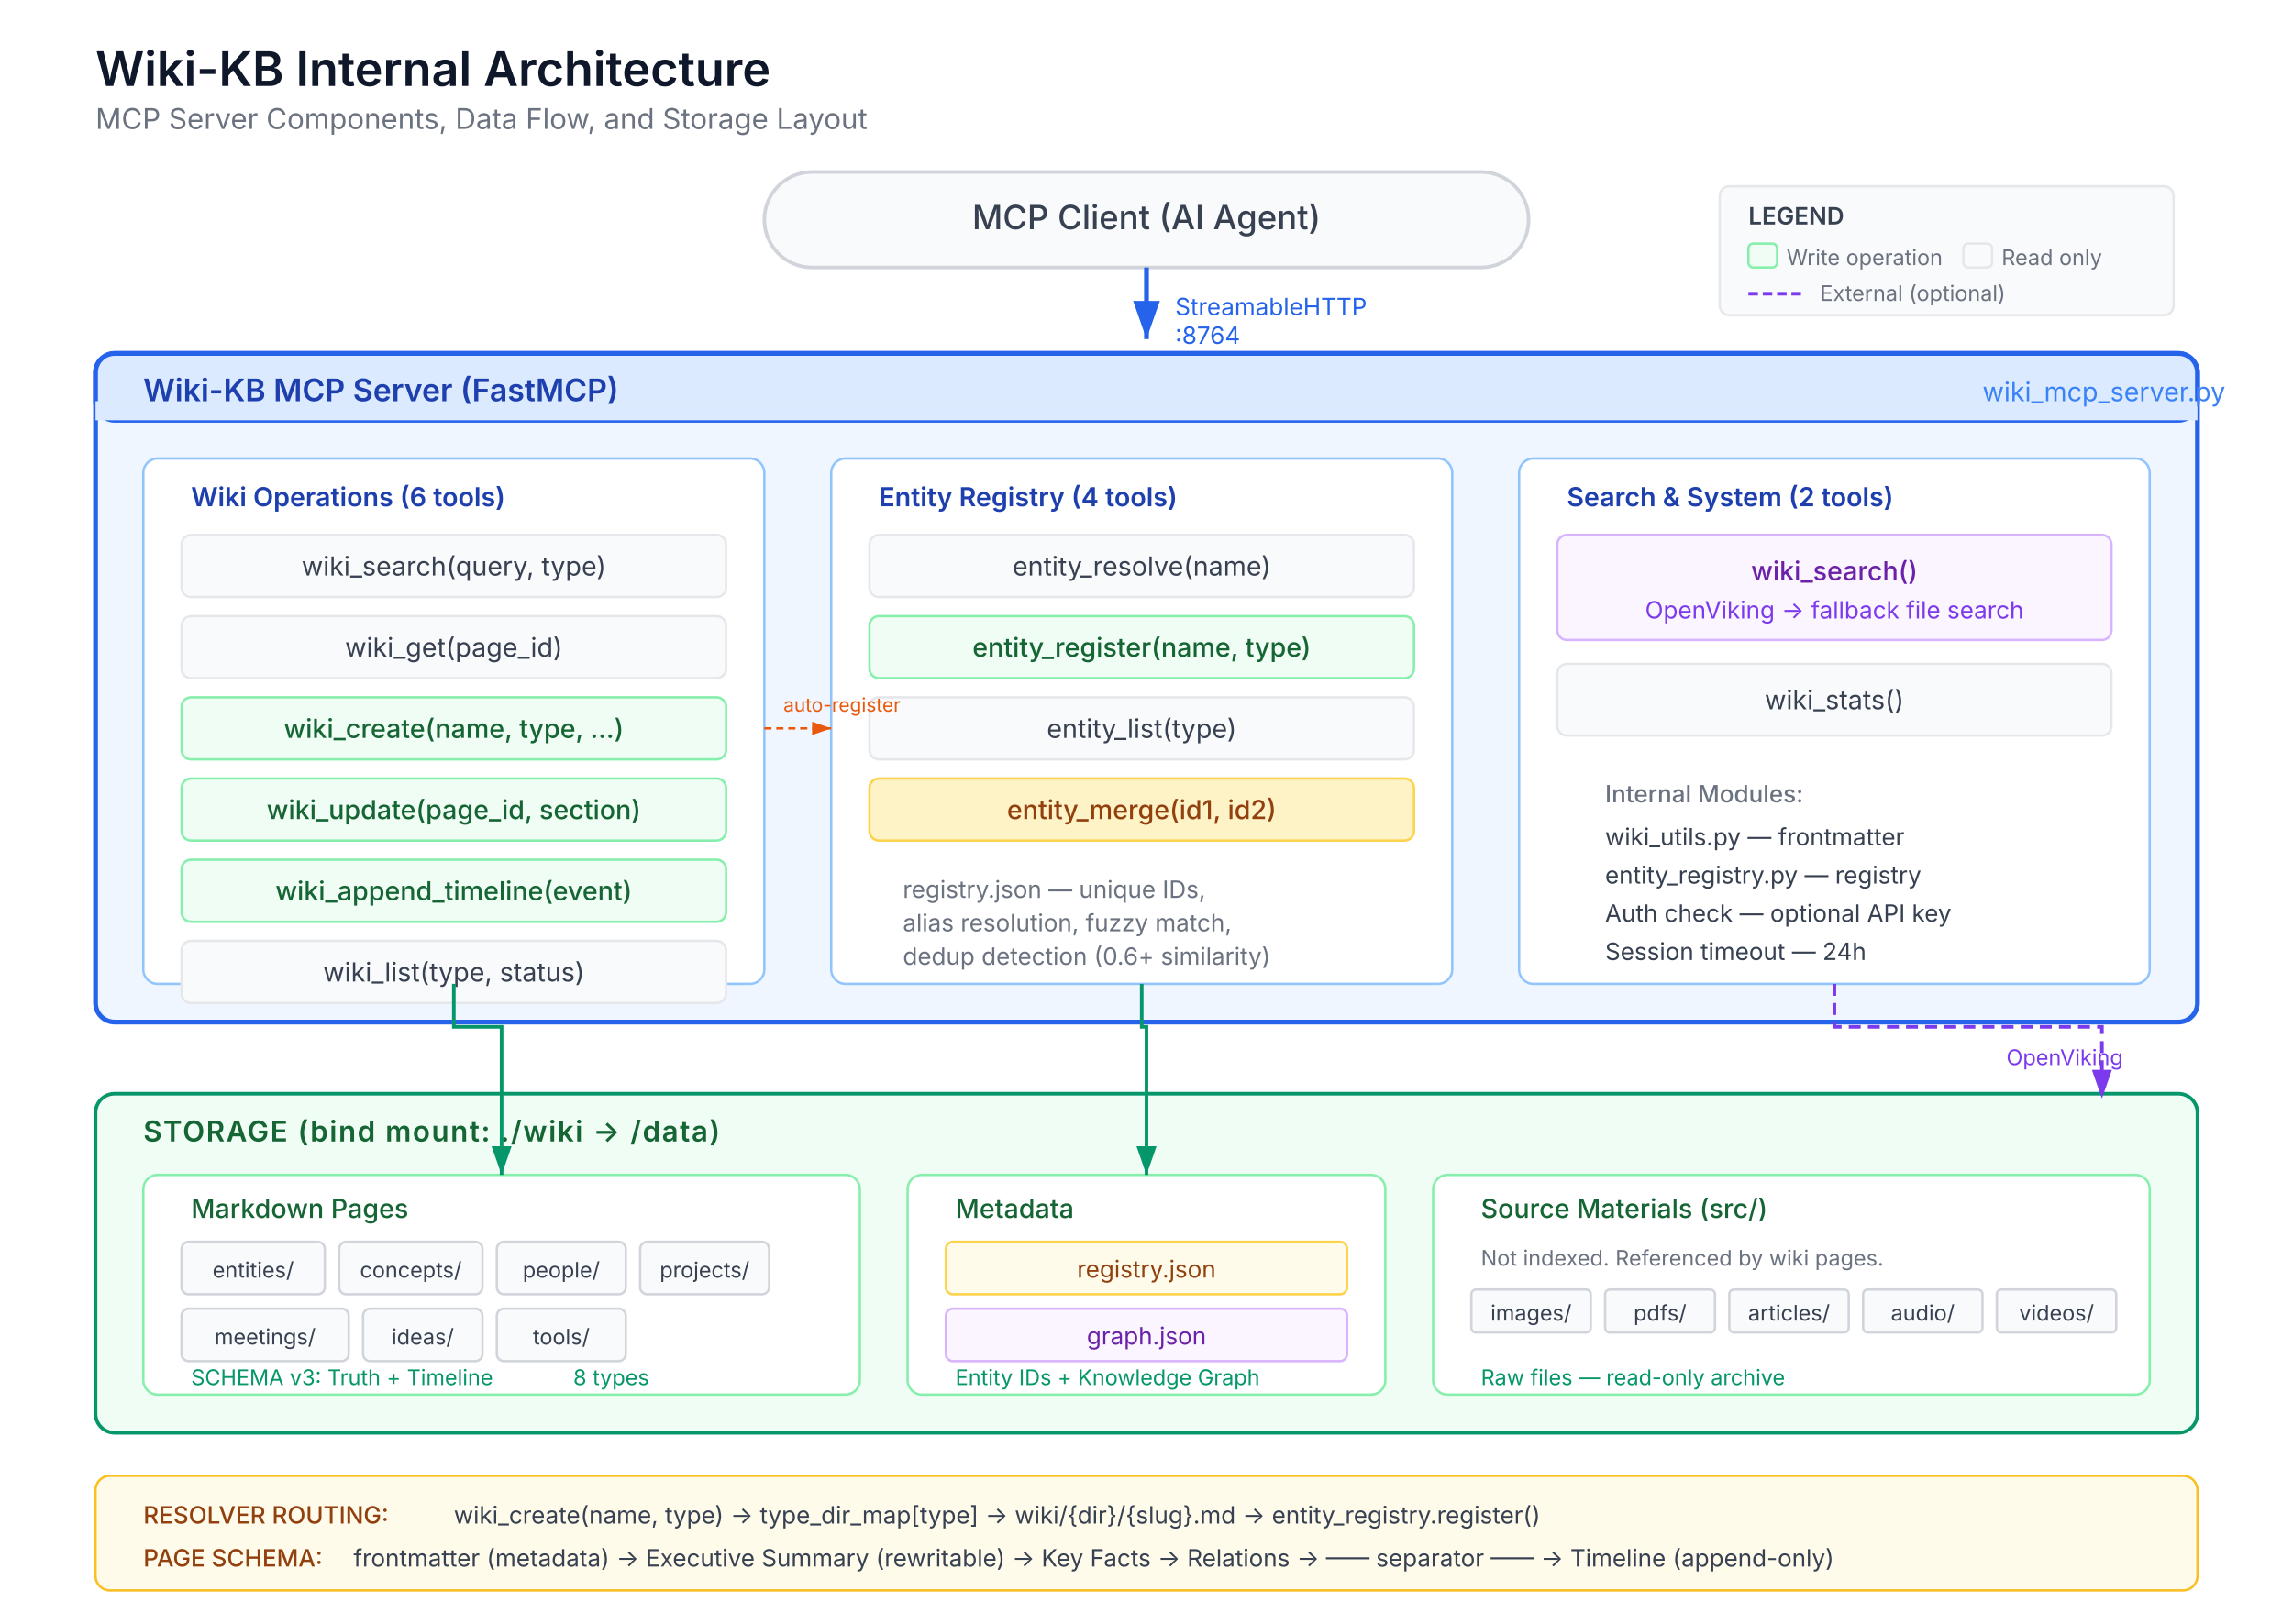
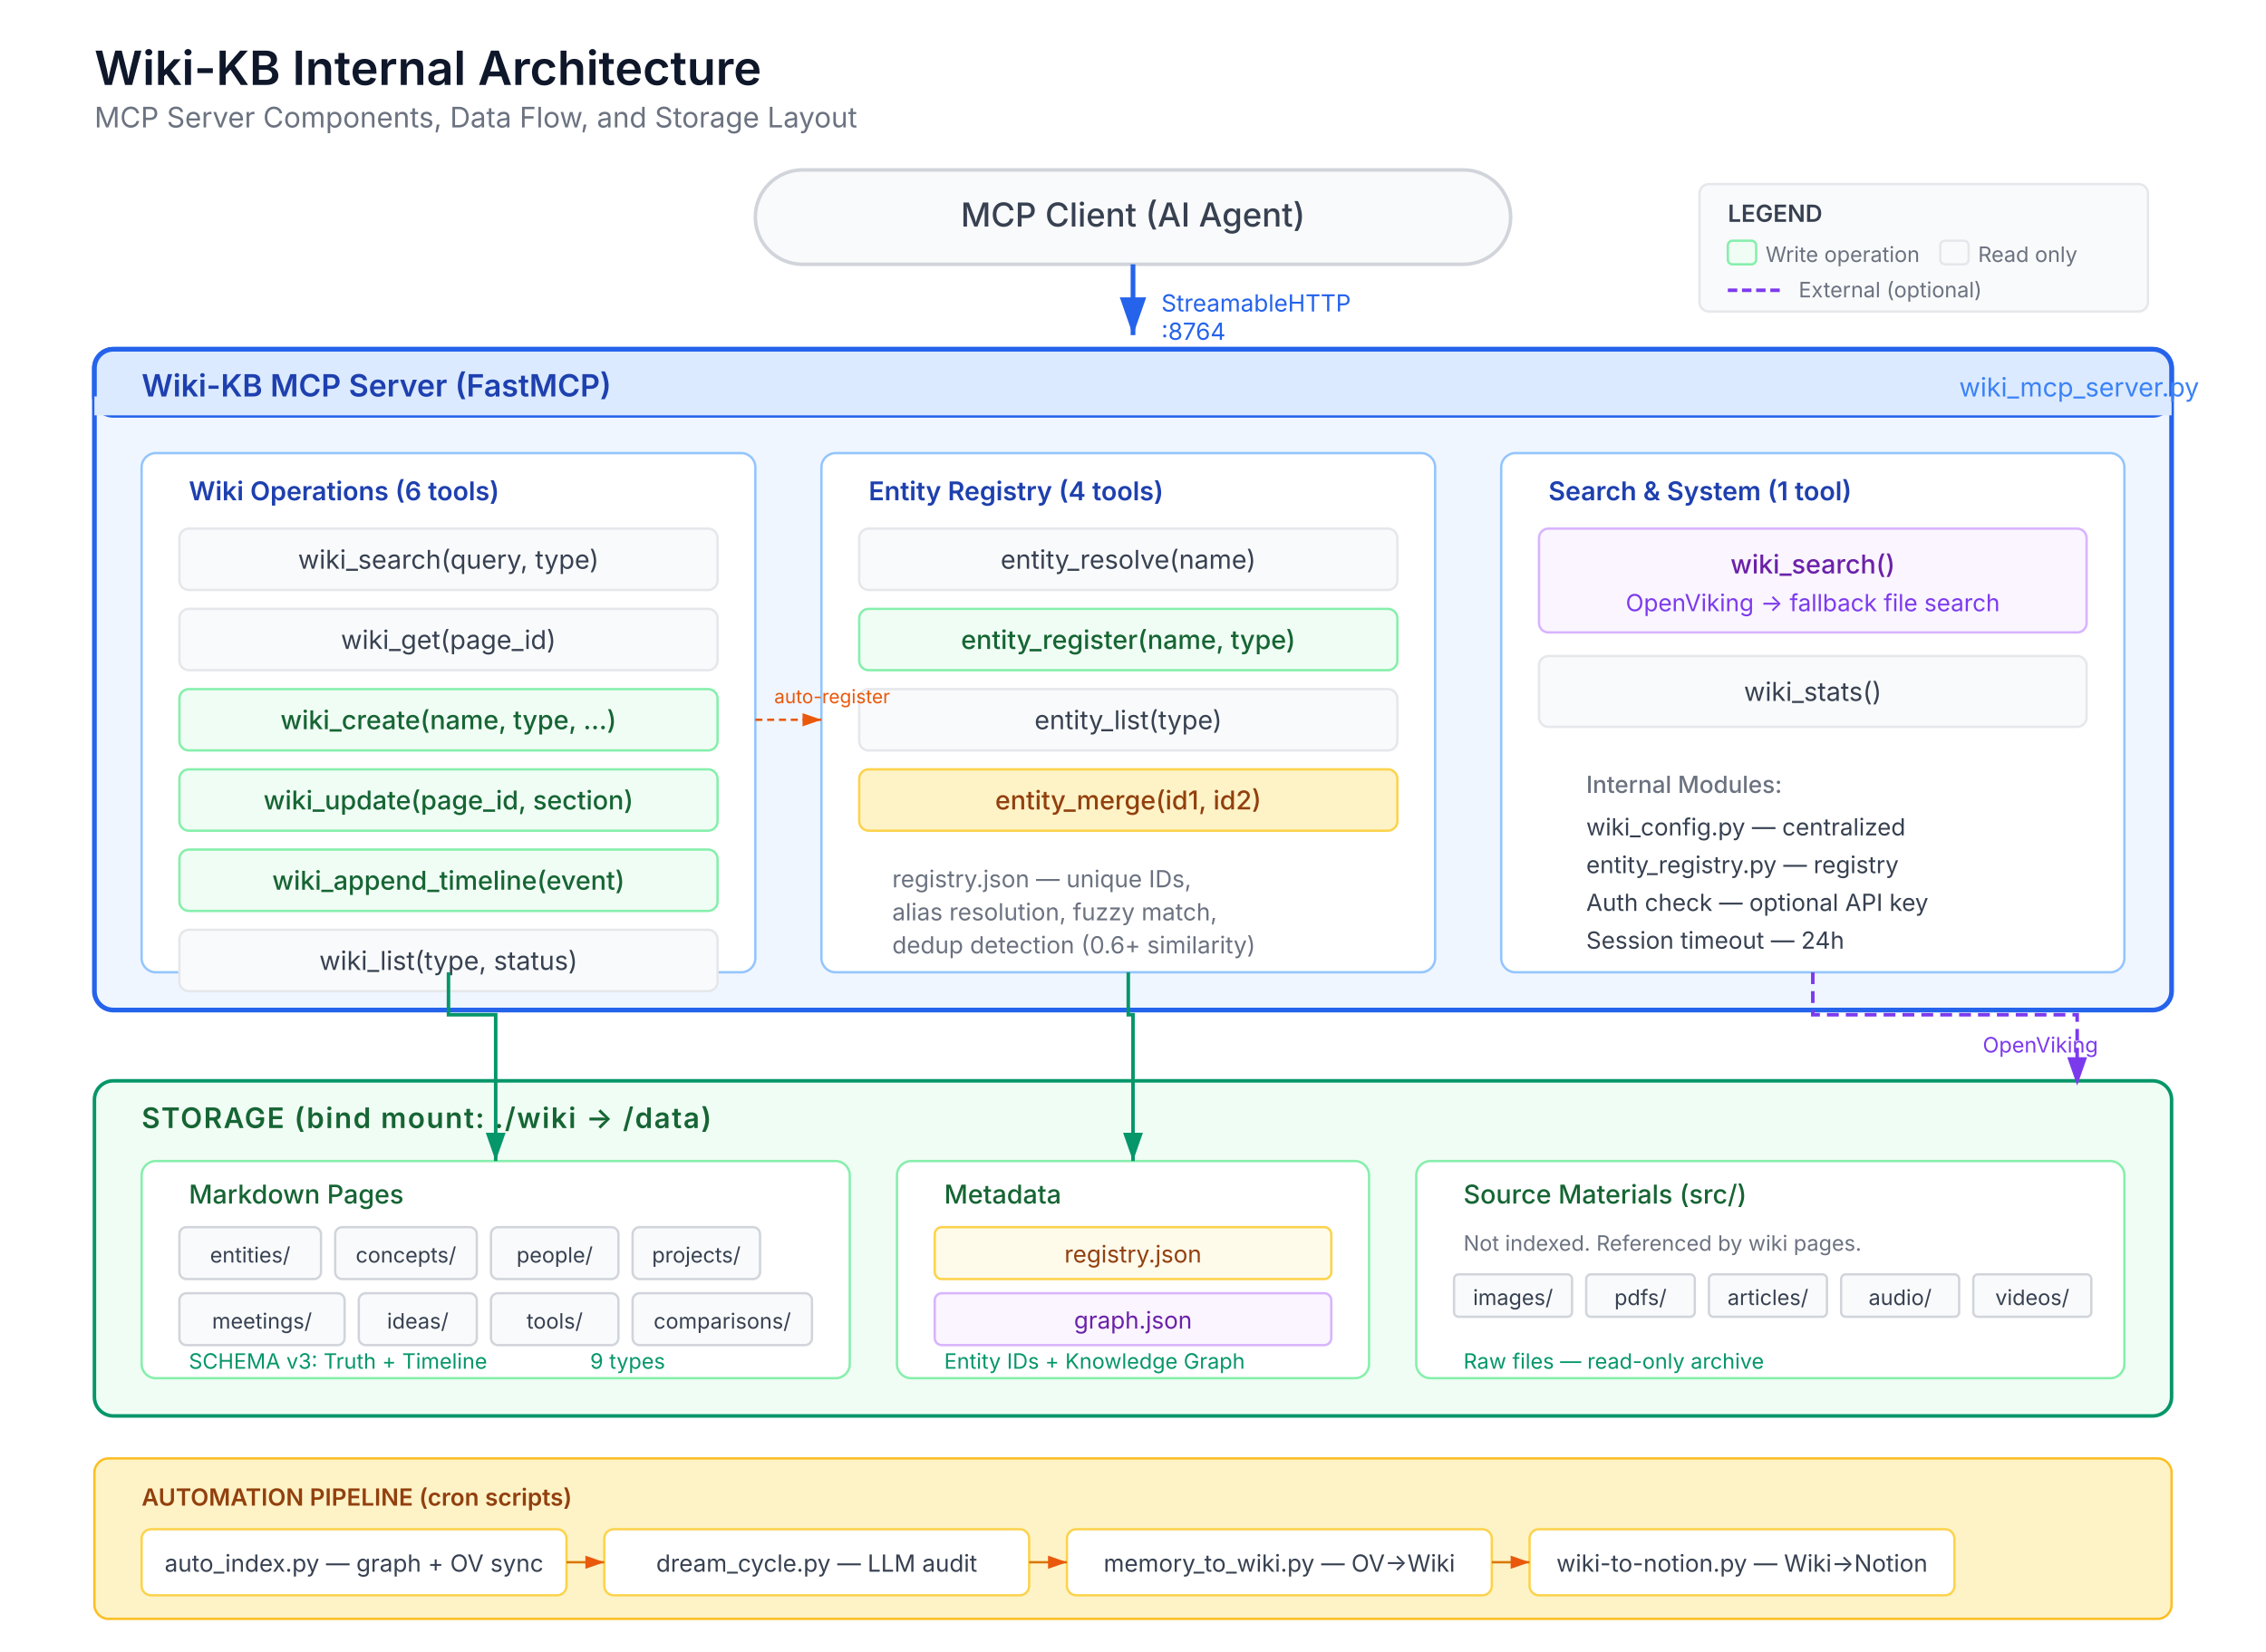
- <svg xmlns="http://www.w3.org/2000/svg" viewBox="0 0 960 680" width="960" height="680" font-family="system-ui,-apple-system,'PingFang SC','Microsoft YaHei',sans-serif">
+ <svg xmlns="http://www.w3.org/2000/svg" viewBox="0 0 960 700" width="960" height="700" font-family="system-ui,-apple-system,'PingFang SC','Microsoft YaHei',sans-serif">
  <defs>
    <marker id="a-blue" viewBox="0 0 10 7" refX="10" refY="3.5" markerWidth="8" markerHeight="6" orient="auto-start-reverse">
      <path d="M0,0 L10,3.5 L0,7 Z" fill="#2563eb" />
    </marker>
    <marker id="a-green" viewBox="0 0 10 7" refX="10" refY="3.5" markerWidth="8" markerHeight="6" orient="auto-start-reverse">
      <path d="M0,0 L10,3.5 L0,7 Z" fill="#059669" />
    </marker>
    <marker id="a-orange" viewBox="0 0 10 7" refX="10" refY="3.5" markerWidth="8" markerHeight="6" orient="auto-start-reverse">
      <path d="M0,0 L10,3.5 L0,7 Z" fill="#ea580c" />
    </marker>
    <marker id="a-purple" viewBox="0 0 10 7" refX="10" refY="3.5" markerWidth="8" markerHeight="6" orient="auto-start-reverse">
      <path d="M0,0 L10,3.5 L0,7 Z" fill="#7c3aed" />
    </marker>
-     <marker id="a-gray" viewBox="0 0 10 7" refX="10" refY="3.5" markerWidth="8" markerHeight="6" orient="auto-start-reverse">
-       <path d="M0,0 L10,3.5 L0,7 Z" fill="#6b7280" />
-     </marker>
  </defs>
-   <rect width="960" height="680" fill="#ffffff" />
+   <rect width="960" height="700" fill="#ffffff" />
  <text x="40" y="36" font-size="20" font-weight="600" fill="#0f172a">Wiki-KB Internal Architecture</text>
  <text x="40" y="54" font-size="12" fill="#6b7280">MCP Server Components, Data Flow, and Storage Layout</text>
  <rect x="320" y="72" width="320" height="40" rx="20" fill="#f9fafb" stroke="#d1d5db" stroke-width="1.5" />
  <text x="480" y="96" text-anchor="middle" font-size="14" fill="#374151" font-weight="500">MCP Client (AI Agent)</text>
  <line x1="480" y1="112" x2="480" y2="142" stroke="#2563eb" stroke-width="2" marker-end="url(#a-blue)" />
  <text x="492" y="132" font-size="10" fill="#2563eb">StreamableHTTP</text>
  <text x="492" y="144" font-size="10" fill="#2563eb">:8764</text>
  <rect x="40" y="148" width="880" height="280" rx="8" fill="#eff6ff" stroke="#2563eb" stroke-width="2" />
  <rect x="40" y="148" width="880" height="28" rx="8" fill="#dbeafe" stroke="#2563eb" stroke-width="2" />
  <rect x="40" y="168" width="880" height="8" fill="#dbeafe" />
  <text x="60" y="168" font-size="13" fill="#1e40af" font-weight="600">Wiki-KB MCP Server (FastMCP)</text>
  <text x="830" y="168" font-size="11" fill="#3b82f6">wiki_mcp_server.py</text>
  <g id="tools-wiki">
    <rect x="60" y="192" width="260" height="220" rx="6" fill="#ffffff" stroke="#93c5fd" stroke-width="1" />
    <text x="80" y="212" font-size="11" font-weight="600" fill="#1e40af">Wiki Operations (6 tools)</text>
    <rect x="76" y="224" width="228" height="26" rx="4" fill="#f9fafb" stroke="#e5e7eb" stroke-width="1" />
    <text x="190" y="241" text-anchor="middle" font-size="11" fill="#374151">wiki_search(query, type)</text>
    <rect x="76" y="258" width="228" height="26" rx="4" fill="#f9fafb" stroke="#e5e7eb" stroke-width="1" />
    <text x="190" y="275" text-anchor="middle" font-size="11" fill="#374151">wiki_get(page_id)</text>
    <rect x="76" y="292" width="228" height="26" rx="4" fill="#f0fdf4" stroke="#86efac" stroke-width="1" />
    <text x="190" y="309" text-anchor="middle" font-size="11" fill="#166534" font-weight="500">wiki_create(name, type, ...)</text>
    <rect x="76" y="326" width="228" height="26" rx="4" fill="#f0fdf4" stroke="#86efac" stroke-width="1" />
    <text x="190" y="343" text-anchor="middle" font-size="11" fill="#166534" font-weight="500">wiki_update(page_id, section)</text>
    <rect x="76" y="360" width="228" height="26" rx="4" fill="#f0fdf4" stroke="#86efac" stroke-width="1" />
    <text x="190" y="377" text-anchor="middle" font-size="11" fill="#166534" font-weight="500">wiki_append_timeline(event)</text>
    <rect x="76" y="394" width="228" height="26" rx="4" fill="#f9fafb" stroke="#e5e7eb" stroke-width="1" />
    <text x="190" y="411" text-anchor="middle" font-size="11" fill="#374151">wiki_list(type, status)</text>
  </g>
  <g id="tools-entity">
    <rect x="348" y="192" width="260" height="220" rx="6" fill="#ffffff" stroke="#93c5fd" stroke-width="1" />
    <text x="368" y="212" font-size="11" font-weight="600" fill="#1e40af">Entity Registry (4 tools)</text>
    <rect x="364" y="224" width="228" height="26" rx="4" fill="#f9fafb" stroke="#e5e7eb" stroke-width="1" />
    <text x="478" y="241" text-anchor="middle" font-size="11" fill="#374151">entity_resolve(name)</text>
    <rect x="364" y="258" width="228" height="26" rx="4" fill="#f0fdf4" stroke="#86efac" stroke-width="1" />
    <text x="478" y="275" text-anchor="middle" font-size="11" fill="#166534" font-weight="500">entity_register(name, type)</text>
    <rect x="364" y="292" width="228" height="26" rx="4" fill="#f9fafb" stroke="#e5e7eb" stroke-width="1" />
    <text x="478" y="309" text-anchor="middle" font-size="11" fill="#374151">entity_list(type)</text>
    <rect x="364" y="326" width="228" height="26" rx="4" fill="#fef3c7" stroke="#fcd34d" stroke-width="1" />
    <text x="478" y="343" text-anchor="middle" font-size="11" fill="#92400e" font-weight="500">entity_merge(id1, id2)</text>
    <text x="378" y="376" font-size="10" fill="#6b7280">registry.json — unique IDs,</text>
    <text x="378" y="390" font-size="10" fill="#6b7280">alias resolution, fuzzy match,</text>
    <text x="378" y="404" font-size="10" fill="#6b7280">dedup detection (0.6+ similarity)</text>
  </g>
  <g id="tools-system">
    <rect x="636" y="192" width="264" height="220" rx="6" fill="#ffffff" stroke="#93c5fd" stroke-width="1" />
-     <text x="656" y="212" font-size="11" font-weight="600" fill="#1e40af">Search &amp; System (2 tools)</text>
+     <text x="656" y="212" font-size="11" font-weight="600" fill="#1e40af">Search &amp; System (1 tool)</text>
    <rect x="652" y="224" width="232" height="44" rx="4" fill="#faf5ff" stroke="#d8b4fe" stroke-width="1" />
    <text x="768" y="243" text-anchor="middle" font-size="11" fill="#6b21a8" font-weight="500">wiki_search()</text>
    <text x="768" y="259" text-anchor="middle" font-size="10" fill="#7c3aed">OpenViking → fallback file search</text>
    <rect x="652" y="278" width="232" height="30" rx="4" fill="#f9fafb" stroke="#e5e7eb" stroke-width="1" />
    <text x="768" y="297" text-anchor="middle" font-size="11" fill="#374151">wiki_stats()</text>
    <text x="672" y="336" font-size="10" fill="#6b7280" font-weight="500">Internal Modules:</text>
-     <text x="672" y="354" font-size="10" fill="#374151">wiki_utils.py — frontmatter</text>
+     <text x="672" y="354" font-size="10" fill="#374151">wiki_config.py — centralized</text>
    <text x="672" y="370" font-size="10" fill="#374151">entity_registry.py — registry</text>
    <text x="672" y="386" font-size="10" fill="#374151">Auth check — optional API key</text>
    <text x="672" y="402" font-size="10" fill="#374151">Session timeout — 24h</text>
  </g>
  <rect x="40" y="458" width="880" height="142" rx="8" fill="#f0fdf4" stroke="#059669" stroke-width="1.5" />
  <text x="60" y="478" font-size="12" fill="#166534" font-weight="600" letter-spacing="0.05em">STORAGE (bind mount: ./wiki → /data)</text>
  <g id="storage-pages">
    <rect x="60" y="492" width="300" height="92" rx="6" fill="#ffffff" stroke="#86efac" stroke-width="1" />
    <text x="80" y="510" font-size="11" font-weight="500" fill="#166534">Markdown Pages</text>
    <rect x="76" y="520" width="60" height="22" rx="3" fill="#f9fafb" stroke="#d1d5db" stroke-width="1" />
    <text x="106" y="535" text-anchor="middle" font-size="9" fill="#374151">entities/</text>
    <rect x="142" y="520" width="60" height="22" rx="3" fill="#f9fafb" stroke="#d1d5db" stroke-width="1" />
    <text x="172" y="535" text-anchor="middle" font-size="9" fill="#374151">concepts/</text>
    <rect x="208" y="520" width="54" height="22" rx="3" fill="#f9fafb" stroke="#d1d5db" stroke-width="1" />
    <text x="235" y="535" text-anchor="middle" font-size="9" fill="#374151">people/</text>
    <rect x="268" y="520" width="54" height="22" rx="3" fill="#f9fafb" stroke="#d1d5db" stroke-width="1" />
    <text x="295" y="535" text-anchor="middle" font-size="9" fill="#374151">projects/</text>
    <rect x="76" y="548" width="70" height="22" rx="3" fill="#f9fafb" stroke="#d1d5db" stroke-width="1" />
    <text x="111" y="563" text-anchor="middle" font-size="9" fill="#374151">meetings/</text>
    <rect x="152" y="548" width="50" height="22" rx="3" fill="#f9fafb" stroke="#d1d5db" stroke-width="1" />
    <text x="177" y="563" text-anchor="middle" font-size="9" fill="#374151">ideas/</text>
    <rect x="208" y="548" width="54" height="22" rx="3" fill="#f9fafb" stroke="#d1d5db" stroke-width="1" />
    <text x="235" y="563" text-anchor="middle" font-size="9" fill="#374151">tools/</text>
+     <rect x="268" y="548" width="76" height="22" rx="3" fill="#f9fafb" stroke="#d1d5db" stroke-width="1" />
+     <text x="306" y="563" text-anchor="middle" font-size="9" fill="#374151">comparisons/</text>
    <text x="80" y="580" font-size="9" fill="#059669">SCHEMA v3: Truth + Timeline</text>
-     <text x="80" y="580" dx="160" font-size="9" fill="#059669">8 types</text>
+     <text x="250" y="580" font-size="9" fill="#059669">9 types</text>
  </g>
  <g id="storage-meta">
    <rect x="380" y="492" width="200" height="92" rx="6" fill="#ffffff" stroke="#86efac" stroke-width="1" />
    <text x="400" y="510" font-size="11" font-weight="500" fill="#166534">Metadata</text>
    <rect x="396" y="520" width="168" height="22" rx="3" fill="#fffbeb" stroke="#fcd34d" stroke-width="1" />
    <text x="480" y="535" text-anchor="middle" font-size="10" fill="#92400e">registry.json</text>
    <rect x="396" y="548" width="168" height="22" rx="3" fill="#faf5ff" stroke="#d8b4fe" stroke-width="1" />
    <text x="480" y="563" text-anchor="middle" font-size="10" fill="#6b21a8">graph.json</text>
    <text x="400" y="580" font-size="9" fill="#059669">Entity IDs + Knowledge Graph</text>
  </g>
  <g id="storage-src">
    <rect x="600" y="492" width="300" height="92" rx="6" fill="#ffffff" stroke="#86efac" stroke-width="1" />
    <text x="620" y="510" font-size="11" font-weight="500" fill="#166534">Source Materials (src/)</text>
    <text x="620" y="530" font-size="9" fill="#6b7280">Not indexed. Referenced by wiki pages.</text>
    <rect x="616" y="540" width="50" height="18" rx="2" fill="#f9fafb" stroke="#d1d5db" stroke-width="1" />
    <text x="641" y="553" text-anchor="middle" font-size="9" fill="#374151">images/</text>
    <rect x="672" y="540" width="46" height="18" rx="2" fill="#f9fafb" stroke="#d1d5db" stroke-width="1" />
    <text x="695" y="553" text-anchor="middle" font-size="9" fill="#374151">pdfs/</text>
    <rect x="724" y="540" width="50" height="18" rx="2" fill="#f9fafb" stroke="#d1d5db" stroke-width="1" />
    <text x="749" y="553" text-anchor="middle" font-size="9" fill="#374151">articles/</text>
    <rect x="780" y="540" width="50" height="18" rx="2" fill="#f9fafb" stroke="#d1d5db" stroke-width="1" />
    <text x="805" y="553" text-anchor="middle" font-size="9" fill="#374151">audio/</text>
    <rect x="836" y="540" width="50" height="18" rx="2" fill="#f9fafb" stroke="#d1d5db" stroke-width="1" />
    <text x="861" y="553" text-anchor="middle" font-size="9" fill="#374151">videos/</text>
    <text x="620" y="580" font-size="9" fill="#059669">Raw files — read-only archive</text>
  </g>
  <path d="M190,412 L190,430 L210,430 L210,492" stroke="#059669" stroke-width="1.5" fill="none" marker-end="url(#a-green)" />
  <path d="M478,412 L478,430 L480,430 L480,492" stroke="#059669" stroke-width="1.5" fill="none" marker-end="url(#a-green)" />
  <path d="M768,412 L768,430 L880,430 L880,460" stroke="#7c3aed" stroke-width="1.5" stroke-dasharray="5,3" fill="none" marker-end="url(#a-purple)" />
  <text x="840" y="446" font-size="9" fill="#7c3aed">OpenViking</text>
  <path d="M320,305 L348,305" stroke="#ea580c" stroke-width="1" stroke-dasharray="3,2" marker-end="url(#a-orange)" />
  <text x="328" y="298" font-size="8" fill="#ea580c">auto-register</text>
-   <g id="resolver-flow">
-     <rect x="40" y="618" width="880" height="48" rx="6" fill="#fffbeb" stroke="#fbbf24" stroke-width="1" />
-     <text x="60" y="638" font-size="10" fill="#92400e" font-weight="500">RESOLVER ROUTING:</text>
-     <text x="190" y="638" font-size="10" fill="#374151">wiki_create(name, type) → type_dir_map[type] → wiki/{dir}/{slug}.md → entity_registry.register()</text>
-     <text x="60" y="656" font-size="10" fill="#92400e" font-weight="500">PAGE SCHEMA:</text>
-     <text x="148" y="656" font-size="10" fill="#374151">frontmatter (metadata) → Executive Summary (rewritable) → Key Facts → Relations → ─── separator ─── → Timeline (append-only)</text>
+   <g id="automation-pipeline">
+     <rect x="40" y="618" width="880" height="68" rx="6" fill="#fef3c7" stroke="#fbbf24" stroke-width="1" />
+     <text x="60" y="638" font-size="10" fill="#92400e" font-weight="600">AUTOMATION PIPELINE (cron scripts)</text>
+     <rect x="60" y="648" width="180" height="28" rx="4" fill="#ffffff" stroke="#fcd34d" stroke-width="1" />
+     <text x="150" y="666" text-anchor="middle" font-size="10" fill="#374151">auto_index.py — graph + OV sync</text>
+     <rect x="256" y="648" width="180" height="28" rx="4" fill="#ffffff" stroke="#fcd34d" stroke-width="1" />
+     <text x="346" y="666" text-anchor="middle" font-size="10" fill="#374151">dream_cycle.py — LLM audit</text>
+     <rect x="452" y="648" width="180" height="28" rx="4" fill="#ffffff" stroke="#fcd34d" stroke-width="1" />
+     <text x="542" y="666" text-anchor="middle" font-size="10" fill="#374151">memory_to_wiki.py — OV→Wiki</text>
+     <rect x="648" y="648" width="180" height="28" rx="4" fill="#ffffff" stroke="#fcd34d" stroke-width="1" />
+     <text x="738" y="666" text-anchor="middle" font-size="10" fill="#374151">wiki-to-notion.py — Wiki→Notion</text>
+     <line x1="240" y1="662" x2="256" y2="662" stroke="#d97706" stroke-width="1" marker-end="url(#a-orange)" />
+     <line x1="436" y1="662" x2="452" y2="662" stroke="#d97706" stroke-width="1" marker-end="url(#a-orange)" />
+     <line x1="632" y1="662" x2="648" y2="662" stroke="#d97706" stroke-width="1" marker-end="url(#a-orange)" />
  </g>
  <g id="legend" transform="translate(720, 78)">
    <rect x="0" y="0" width="190" height="54" rx="4" fill="#f9fafb" stroke="#e5e7eb" stroke-width="1" />
    <text x="12" y="16" font-size="10" font-weight="600" fill="#374151">LEGEND</text>
    <rect x="12" y="24" width="12" height="10" rx="2" fill="#f0fdf4" stroke="#86efac" stroke-width="1" />
    <text x="28" y="33" font-size="9" fill="#6b7280">Write operation</text>
    <rect x="102" y="24" width="12" height="10" rx="2" fill="#f9fafb" stroke="#e5e7eb" stroke-width="1" />
    <text x="118" y="33" font-size="9" fill="#6b7280">Read only</text>
    <line x1="12" y1="45" x2="36" y2="45" stroke="#7c3aed" stroke-width="1.5" stroke-dasharray="4,2" />
    <text x="42" y="48" font-size="9" fill="#6b7280">External (optional)</text>
  </g>
</svg>
